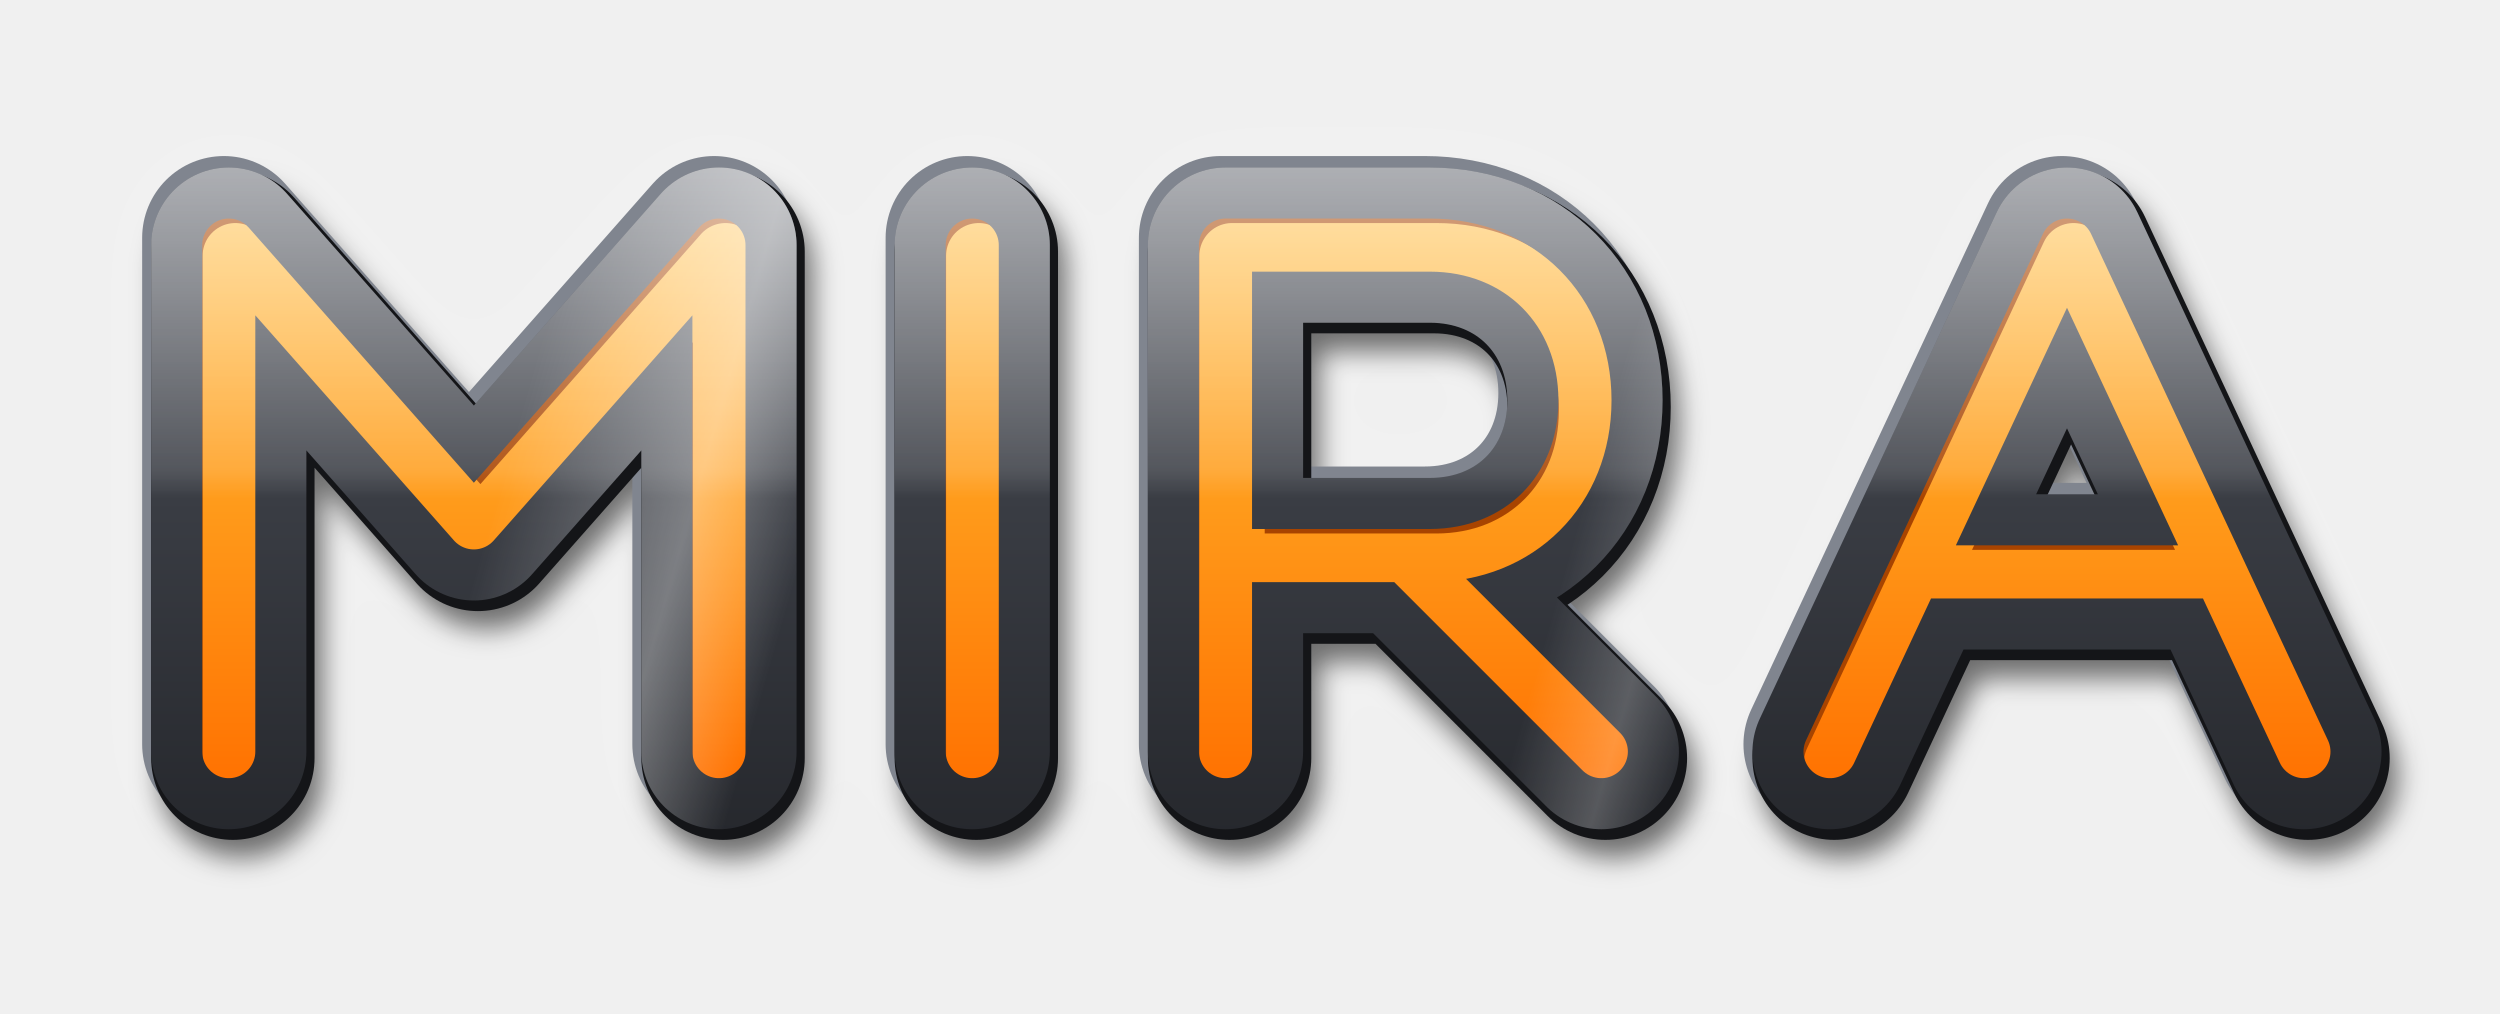
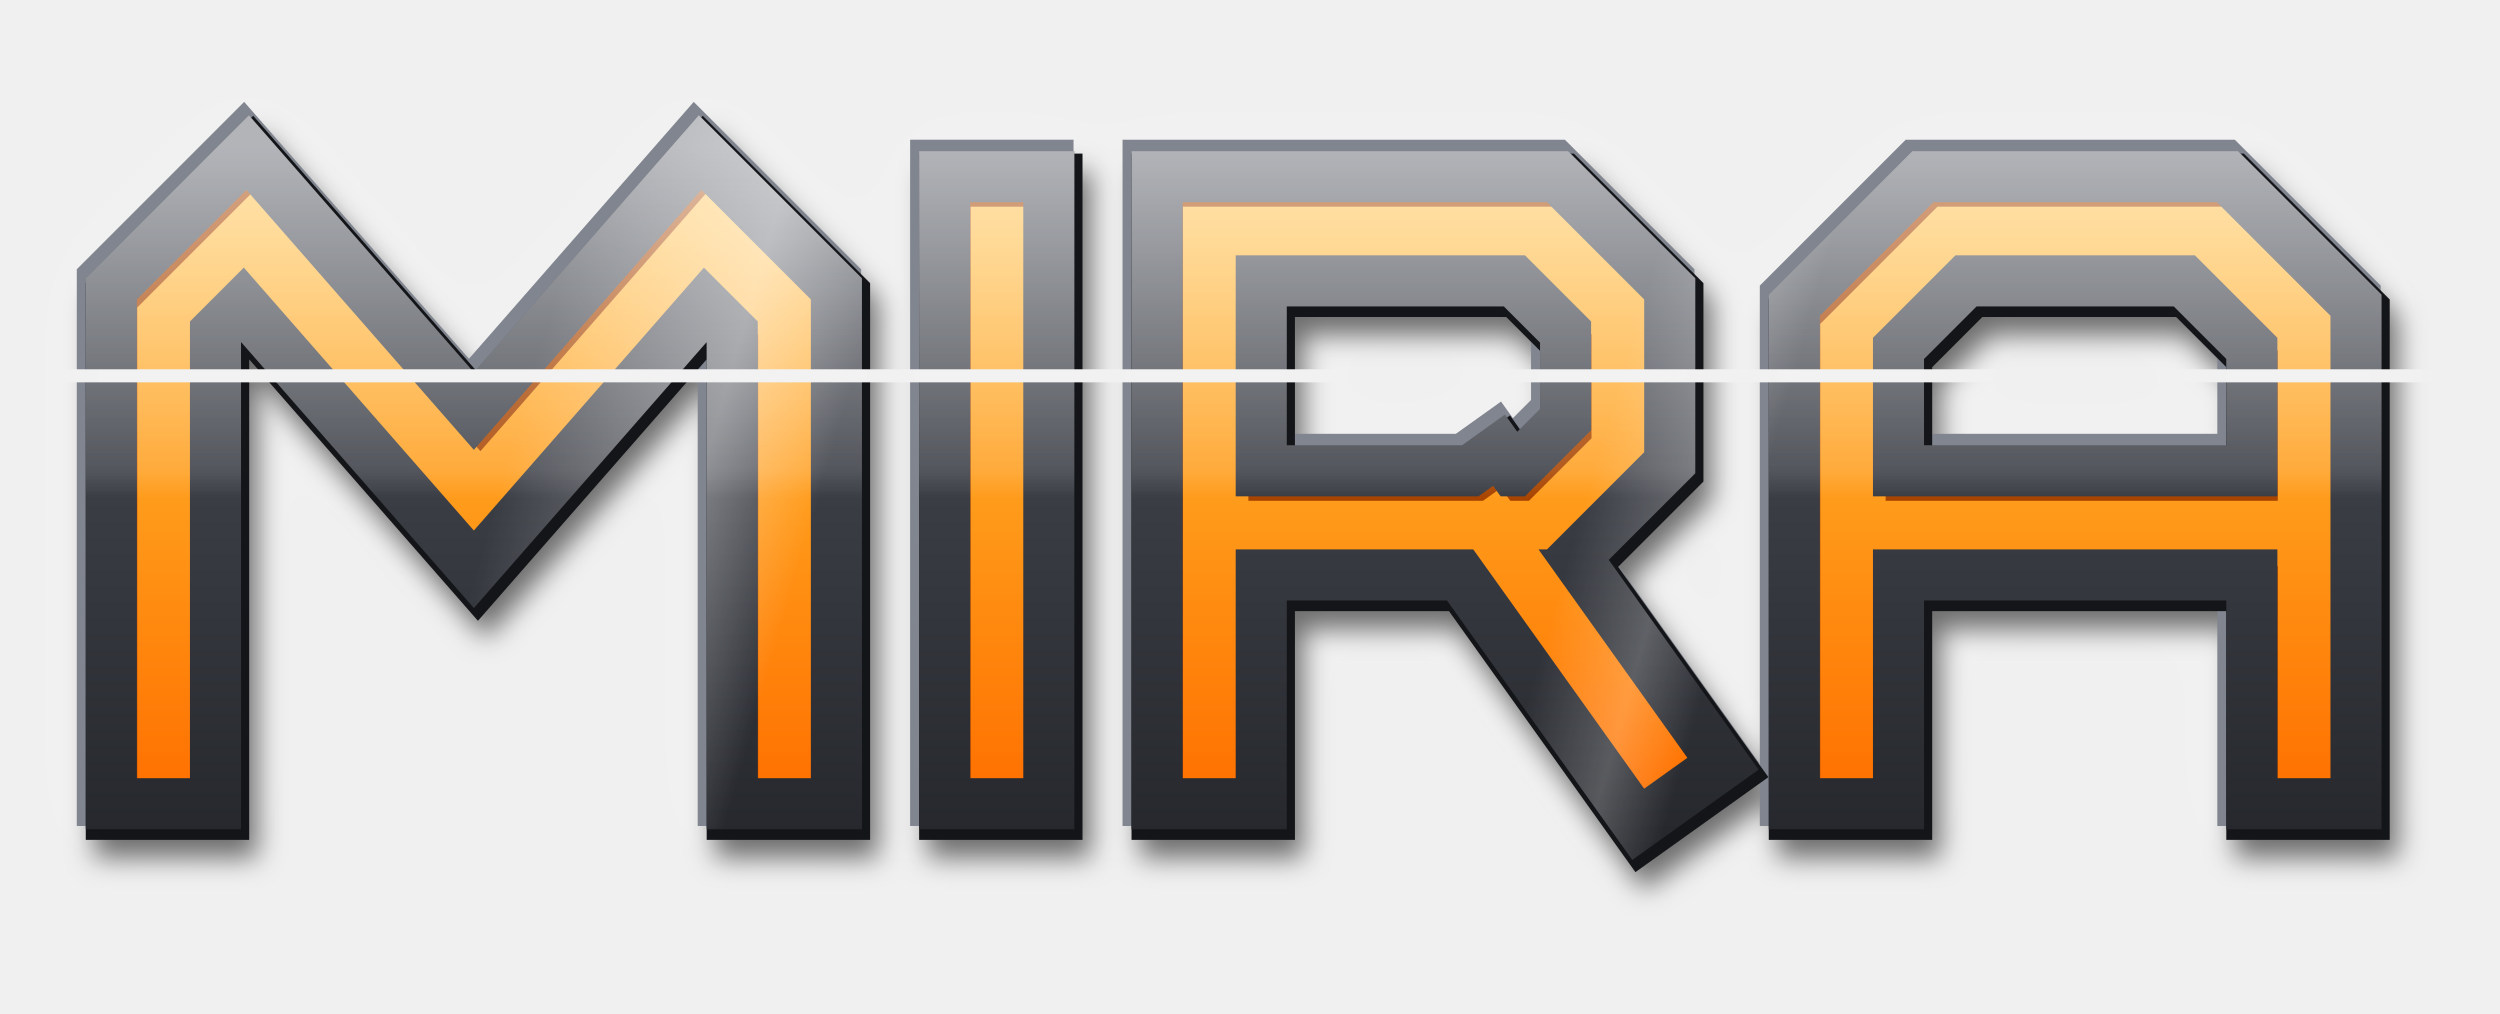
<svg xmlns="http://www.w3.org/2000/svg" viewBox="2 0 306 124" role="img" aria-label="MIRA – Mail · Identity · Routing · Access">
  <defs>
-     <g id="b" fill="none" stroke-linecap="round" stroke-linejoin="round">
-       <path d="M30 92V30L60 64L90 30V92" />
-       <path d="M121 30V92" />
-       <path d="M152 92V30H177C188 30 196 38 196 49C196 60 188 68 177 68H152M174 68L198 92" />
-       <path d="M226 92L255 30L284 92M237 70H273" />
+     <g id="b" fill="none" stroke-linecap="square" stroke-linejoin="miter" stroke-miterlimit="10">
+       <path d="M22 92V38L32 28L60 60L88 28L98 38V92" />
+       <path d="M124 28V92" />
+       <path d="M150 92V28H190L200 38V54L190 64H150M184 64L204 92" />
+       <path d="M228 92V40L240 28H272L284 40V92M228 64H284" />
    </g>
    <linearGradient id="rahmen" x1="0" y1="18" x2="0" y2="104" gradientUnits="userSpaceOnUse">
      <stop offset="0" stop-color="#555962" />
      <stop offset=".5" stop-color="#3a3d44" />
      <stop offset="1" stop-color="#25272c" />
    </linearGradient>
    <linearGradient id="seele" x1="0" y1="26" x2="0" y2="96" gradientUnits="userSpaceOnUse">
      <stop offset="0" stop-color="#ffc04d" />
      <stop offset=".5" stop-color="#ff9a1a" />
      <stop offset="1" stop-color="#ff7000" />
    </linearGradient>
    <linearGradient id="glanz" x1="0" y1="18" x2="0" y2="104" gradientUnits="userSpaceOnUse">
      <stop offset="0" stop-color="#fff" stop-opacity=".55" />
      <stop offset=".46" stop-color="#fff" stop-opacity=".12" />
      <stop offset=".5" stop-color="#fff" stop-opacity="0" />
      <stop offset="1" stop-color="#fff" stop-opacity="0" />
    </linearGradient>
    <linearGradient id="streif" x1="20" y1="20" x2="300" y2="100" gradientUnits="userSpaceOnUse">
      <stop offset=".18" stop-color="#fff" stop-opacity="0" />
      <stop offset=".26" stop-color="#fff" stop-opacity=".35" />
      <stop offset=".31" stop-color="#fff" stop-opacity="0" />
      <stop offset=".62" stop-color="#fff" stop-opacity="0" />
      <stop offset=".66" stop-color="#fff" stop-opacity=".22" />
      <stop offset=".69" stop-color="#fff" stop-opacity="0" />
    </linearGradient>
    <filter id="schein" x="-20%" y="-40%" width="140%" height="180%">
      <feGaussianBlur stdDeviation="5" />
    </filter>
    <filter id="weich" x="-20%" y="-40%" width="140%" height="180%">
      <feGaussianBlur stdDeviation="1.6" />
    </filter>
+     <mask id="schnitt" maskUnits="userSpaceOnUse" x="0" y="0" width="320" height="150">
+       <rect x="0" y="0" width="320" height="150" fill="#fff" />
+       <rect x="0" y="45.2" width="320" height="1.6" fill="#000" />
+     </mask>
    <mask id="kern" maskUnits="userSpaceOnUse" x="0" y="0" width="320" height="150">
      <use href="#b" stroke="#fff" stroke-width="6.5" />
    </mask>
  </defs>
  <use href="#b" stroke="#fff" stroke-width="22" opacity=".14" filter="url(#schein)" />
-   <use href="#b" stroke="#000" stroke-width="20" opacity=".55" transform="translate(1.5 3)" filter="url(#weich)" />
-   <use href="#b" stroke="#80858f" stroke-width="20" transform="translate(-.6 -.9)" />
-   <use href="#b" stroke="#141518" stroke-width="20" transform="translate(.5 .8)" />
-   <use href="#b" stroke="url(#rahmen)" stroke-width="19" />
-   <g mask="url(#kern)">
-     <use href="#b" stroke="#a84400" stroke-width="8" />
-     <use href="#b" stroke="url(#seele)" stroke-width="8" transform="translate(.8 1.3)" />
+   <g mask="url(#schnitt)">
+     <use href="#b" stroke="#000" stroke-width="20" opacity=".55" transform="translate(1.5 3)" filter="url(#weich)" />
+     <use href="#b" stroke="#80858f" stroke-width="20" transform="translate(-.6 -.9)" />
+     <use href="#b" stroke="#141518" stroke-width="20" transform="translate(.5 .8)" />
+     <use href="#b" stroke="url(#rahmen)" stroke-width="19" />
+     <g mask="url(#kern)">
+       <use href="#b" stroke="#a84400" stroke-width="8" />
+       <use href="#b" stroke="url(#seele)" stroke-width="8" transform="translate(.8 1.3)" />
+     </g>
+     <use href="#b" stroke="url(#glanz)" stroke-width="19" />
+     <use href="#b" stroke="url(#streif)" stroke-width="19" />
  </g>
-   <use href="#b" stroke="url(#glanz)" stroke-width="19" />
-   <use href="#b" stroke="url(#streif)" stroke-width="19" />
</svg>
